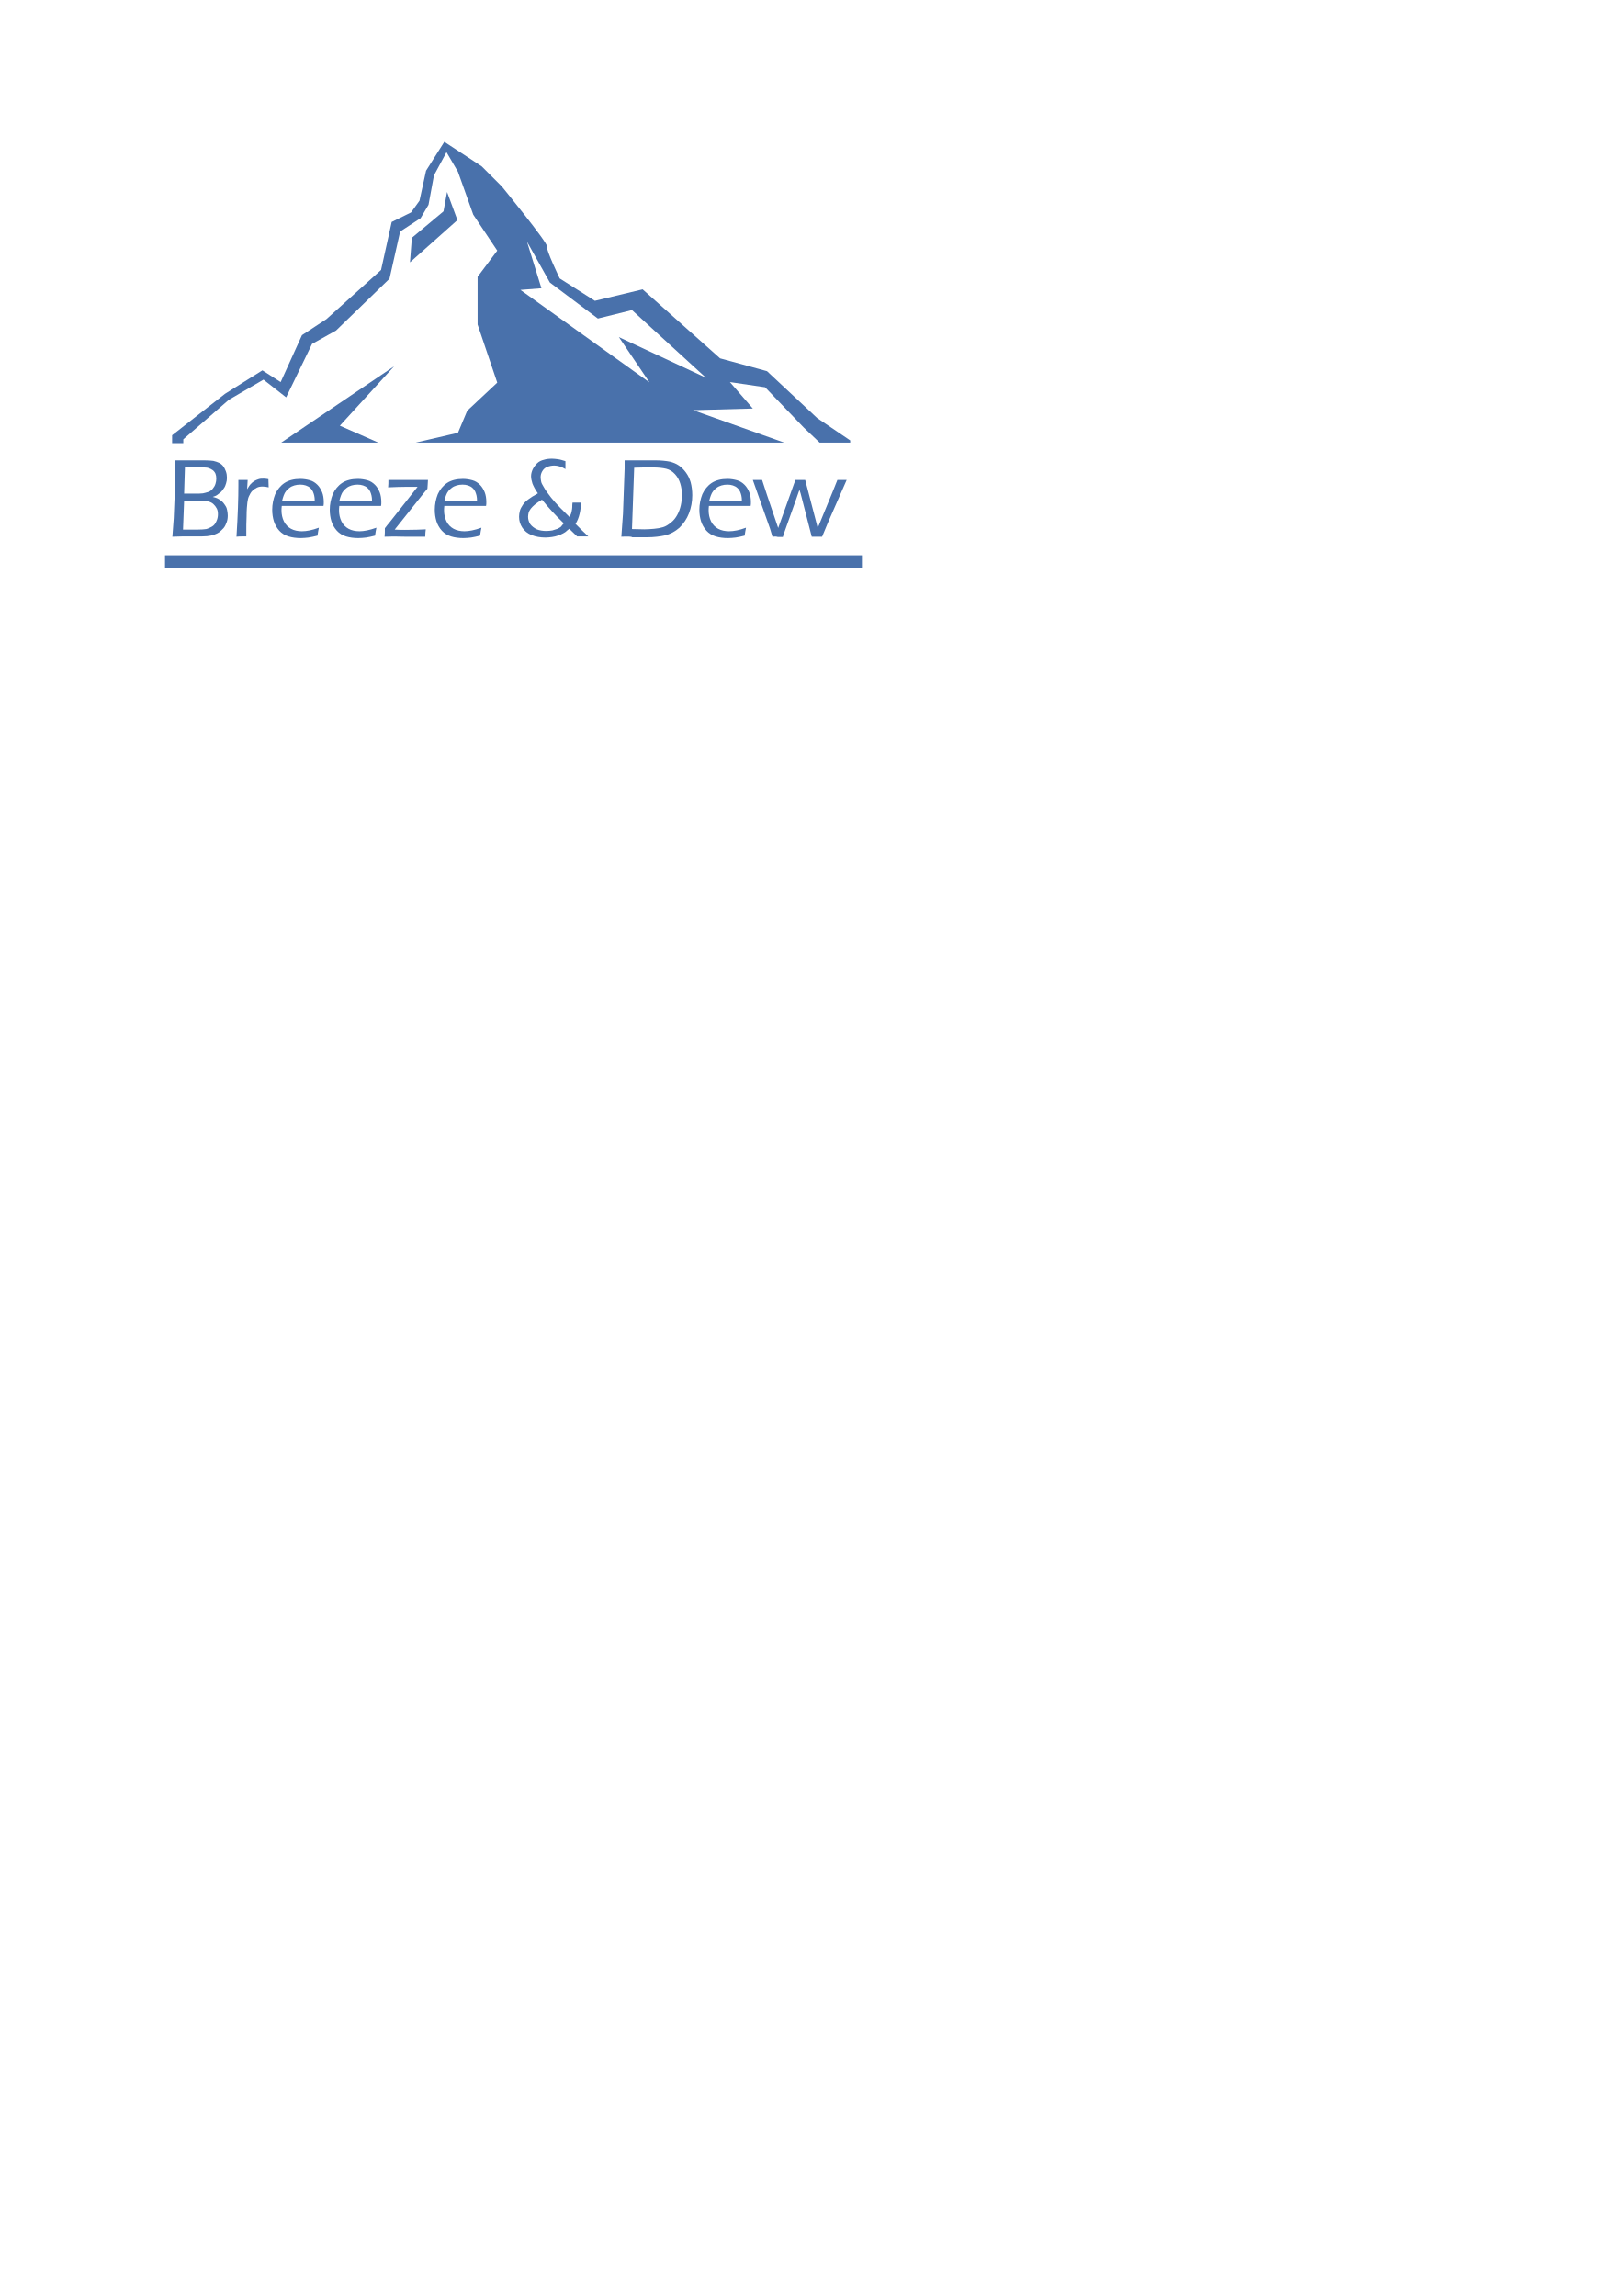
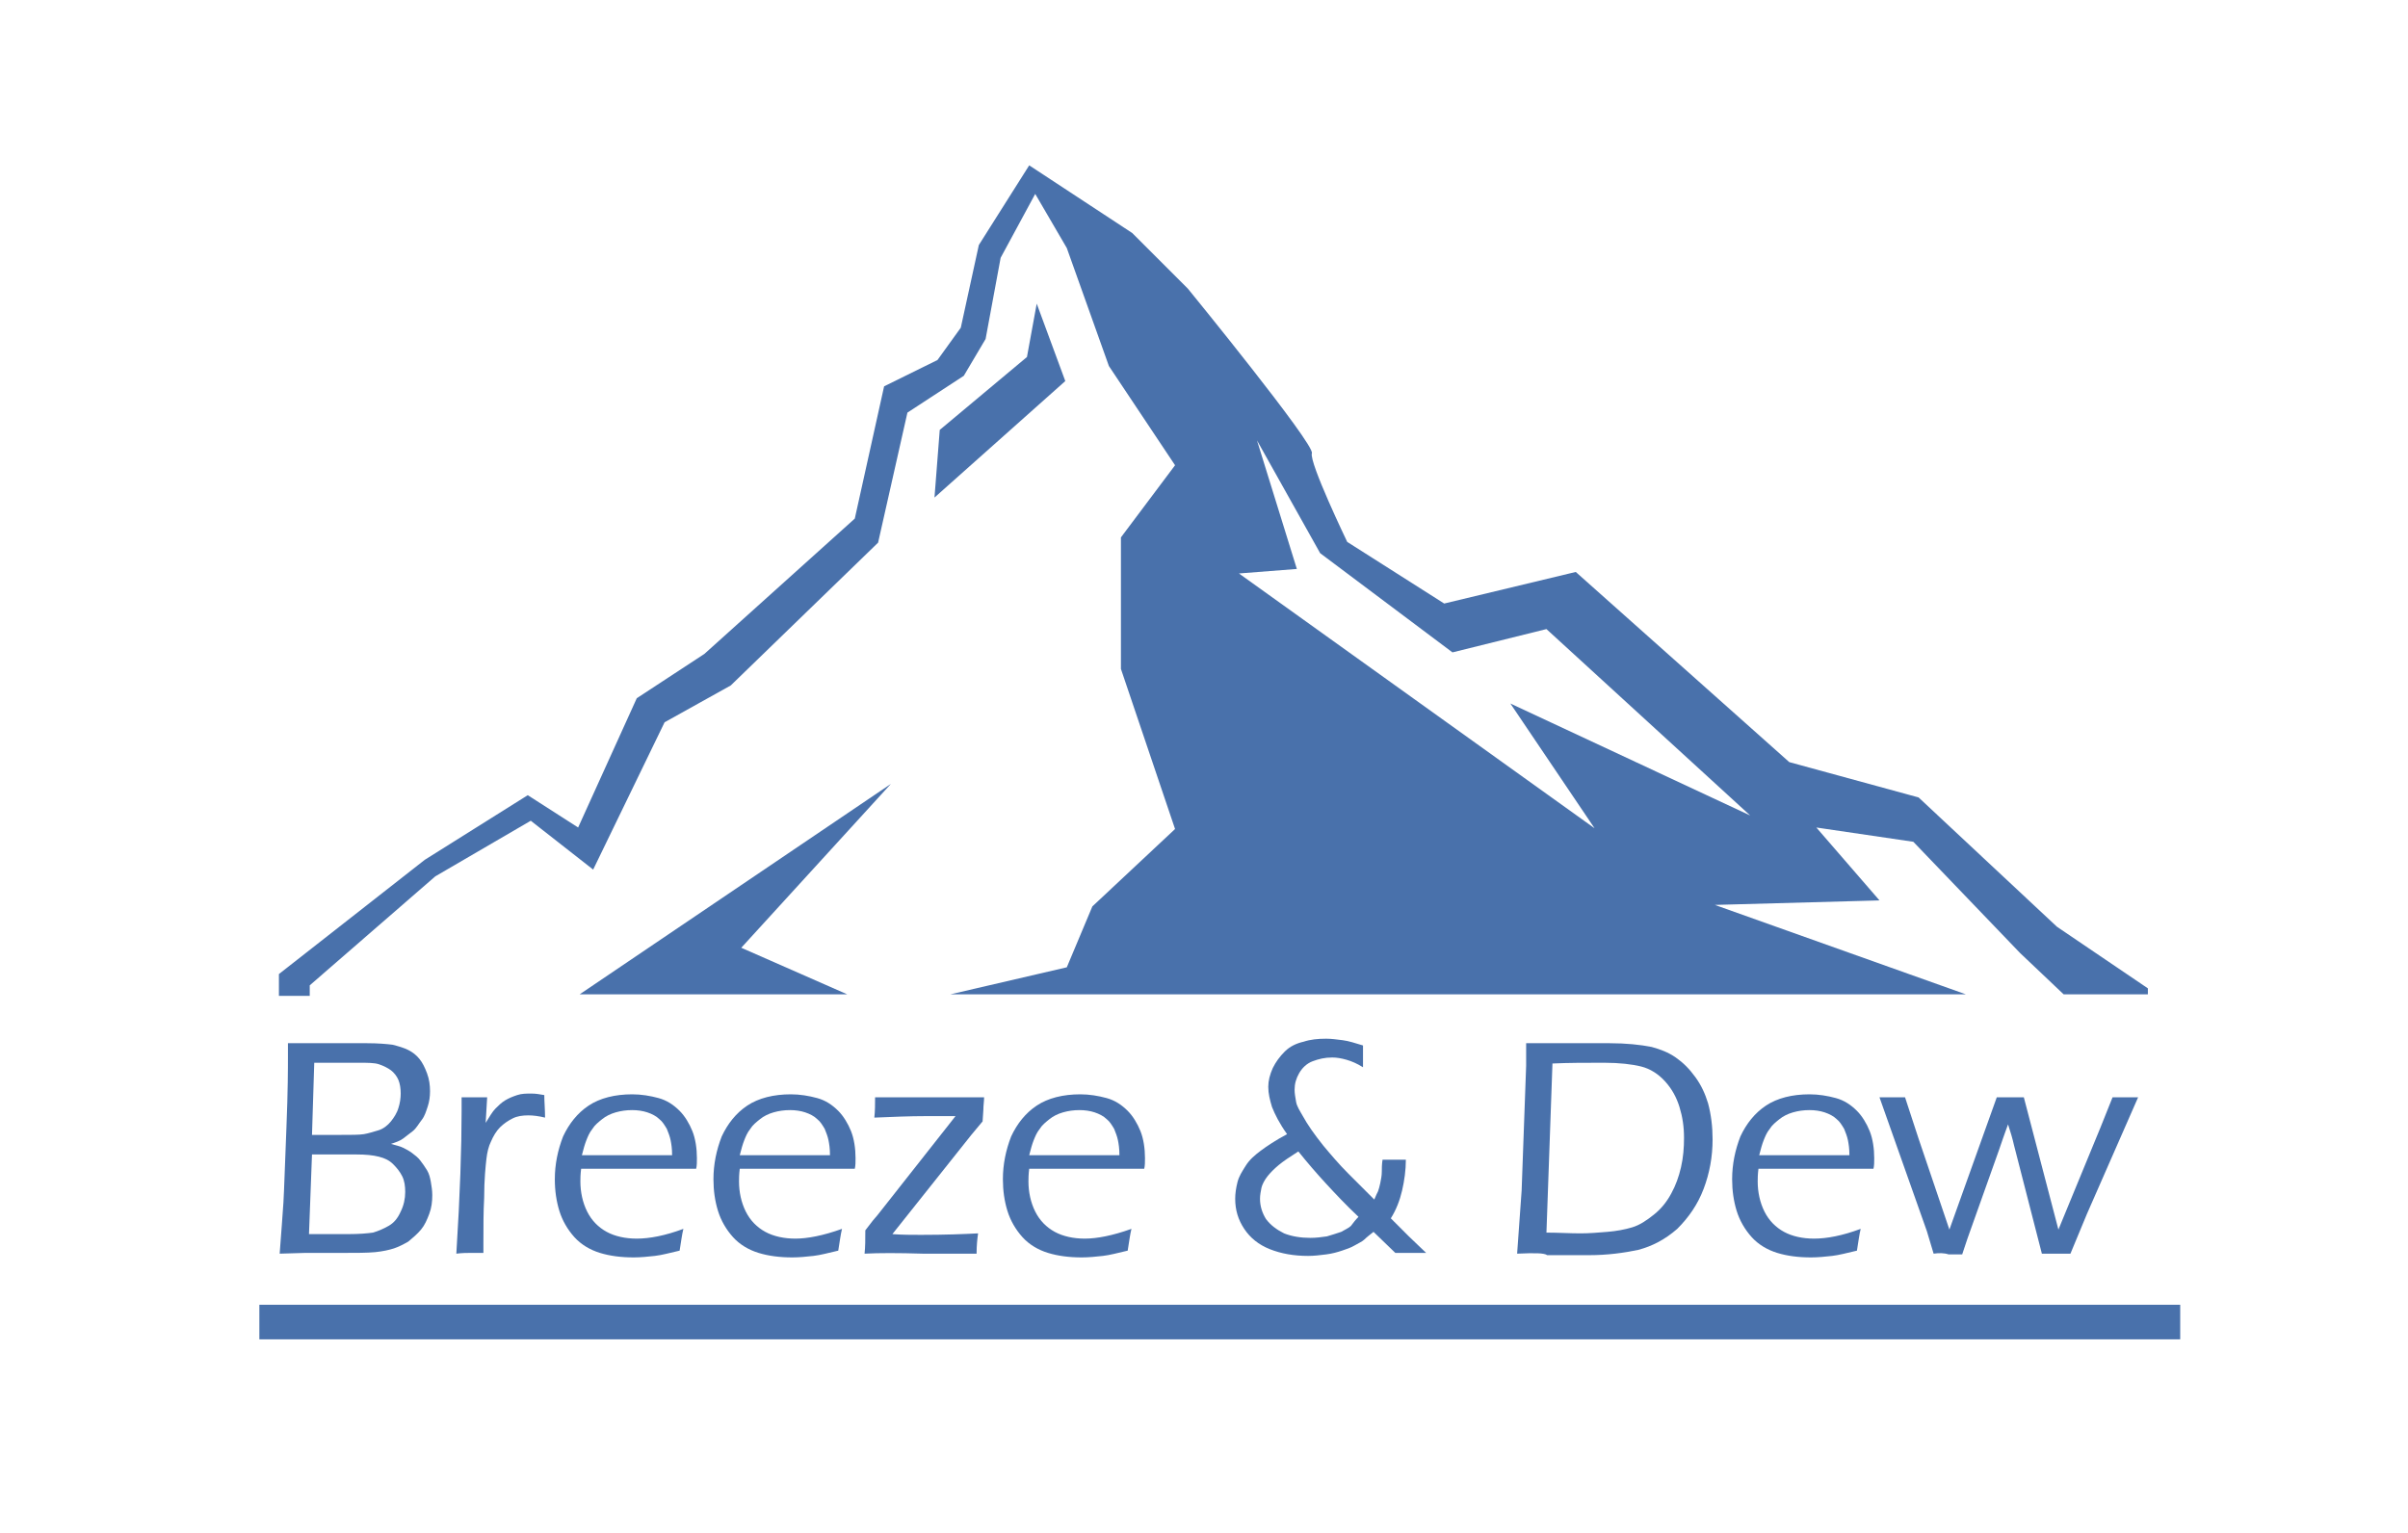
- <svg xmlns="http://www.w3.org/2000/svg" version="1.1" id="svg8" x="0px" y="0px" viewBox="0 0 595.3 841.9" style="enable-background:new 0 0 595.3 841.9;" xml:space="preserve">
+ <svg xmlns="http://www.w3.org/2000/svg" version="1.1" id="svg8" x="0px" y="0px" viewBox="0 0 320.3 203.9" style="enable-background:new 0 0 320.3 203.9;" xml:space="preserve">
  <style type="text/css">
	.st0{fill:#4971AB;}
	.st1{enable-background:new    ;}
</style>
  <g>
-     <polygon class="st0" points="163.9,70.4 162.6,77.5 151,87.2 150.3,96.2 167.7,80.7  " />
-     <path class="st0" d="M299.6,153.3l-18.4-17.2l-17.2-4.7l-28.4-25.3l-17.5,4.2l-12.9-8.2c0,0-5.1-10.6-4.7-11.8S184,68.4,184,68.4   l-7.4-7.4l-13.7-9l-6.7,10.6l-2.4,11l-3.1,4.3l-7.1,3.5L139.7,99l-20,18l-9,5.9l-7.8,17.2l-6.7-4.3l-13.7,8.6l-19.4,15.2v2.9h4.1   v-1.4l16.7-14.5l12.7-7.4l8.3,6.5l9.5-19.6l8.8-4.9l19.6-19l3.9-17.3l7.5-4.9l2.9-4.9l2-10.8l4.6-8.5l4.2,7.2l5.6,15.7l8.8,13.2   l-7.2,9.6V119l7.2,21.3l-11,10.3l-3.4,8.1l-15.5,3.6h135.1l-33.4-11.9l21.9-0.6l-8.4-9.7l12.9,1.9l14.2,14.8l5.8,5.5h11.2v-0.8   L299.6,153.3z M226.9,123.6l11.2,16.6l-47.3-33.9l7.7-0.6l-5.3-17.1l8.4,15l17.6,13.2l12.5-3.1l27.1,24.8L226.9,123.6z" />
-     <polygon class="st0" points="103.1,162.3 138.7,162.3 124.6,156.1 144.5,134.3  " />
+     <g>
+       <polygon class="st0" points="137.9,40.4 136.6,47.5 125,57.2 124.3,66.2 141.7,50.7   " />
+       <path class="st0" d="M273.6,123.3l-18.4-17.2l-17.2-4.7l-28.4-25.3l-17.5,4.2l-12.9-8.2c0,0-5.1-10.6-4.7-11.8S158,38.4,158,38.4    l-7.4-7.4l-13.7-9l-6.7,10.6l-2.4,11l-3.1,4.3l-7.1,3.5L113.7,69l-20,18l-9,5.9l-7.8,17.2l-6.7-4.3l-13.7,8.6l-19.4,15.2v2.9h4.1    v-1.4l16.7-14.5l12.7-7.4l8.3,6.5l9.5-19.6l8.8-4.9l19.6-19l3.9-17.3l7.5-4.9l2.9-4.9l2-10.8l4.6-8.5l4.2,7.2l5.6,15.7l8.8,13.2    l-7.2,9.6V89l7.2,21.3l-11,10.3l-3.4,8.1l-15.5,3.6h135.1l-33.4-11.9l21.9-0.6l-8.4-9.7l12.9,1.9l14.2,14.8l5.8,5.5h11.2v-0.8    L273.6,123.3z M200.9,93.6l11.2,16.6l-47.3-33.9l7.7-0.6l-5.3-17.1l8.4,15l17.6,13.2l12.5-3.1l27.1,24.8L200.9,93.6z" />
+       <polygon class="st0" points="77.1,132.3 112.7,132.3 98.6,126.1 118.5,104.3   " />
+     </g>
+     <g class="st1">
+       <path class="st0" d="M37.2,166.8c0.2-2.8,0.4-5.1,0.5-6.8s0.2-5.1,0.4-10s0.2-8,0.2-9.3v-1.9c1.8,0,3.2,0,4.2,0c0.8,0,1.8,0,3.2,0    c1.3,0,2.3,0,3.1,0c1.5,0,2.6,0.1,3.4,0.2c0.8,0.2,1.5,0.4,2.1,0.7s1.1,0.7,1.5,1.2s0.7,1.1,1,1.9s0.4,1.6,0.4,2.4    c0,0.7-0.1,1.4-0.3,2c-0.2,0.6-0.4,1.3-0.8,1.8s-0.7,1.1-1.2,1.5s-0.9,0.7-1.3,1s-1,0.5-1.6,0.7c0.7,0.2,1.2,0.3,1.6,0.5    s0.8,0.4,1.2,0.7s0.8,0.6,1.1,1s0.6,0.8,0.9,1.3s0.4,1,0.5,1.5c0.1,0.6,0.2,1.2,0.2,1.8c0,0.9-0.1,1.7-0.4,2.5s-0.6,1.5-1.1,2.1    s-1.1,1.1-1.7,1.6c-0.7,0.4-1.3,0.7-1.9,0.9s-1.5,0.4-2.5,0.5c-1.1,0.1-2.5,0.1-4.2,0.1h-5.1L37.2,166.8z M41.1,164.2h5.2    c1.5,0,2.6-0.1,3.3-0.2c0.7-0.2,1.4-0.5,2.1-0.9s1.2-1,1.6-1.9c0.4-0.8,0.6-1.7,0.6-2.6c0-0.8-0.1-1.5-0.4-2.1s-0.7-1.1-1.2-1.6    s-1.1-0.8-1.9-1s-1.7-0.3-3.1-0.3h-5.8L41.1,164.2z M41.5,151h3.6c1.6,0,2.7,0,3.3-0.1c0.6-0.1,1.2-0.3,1.9-0.5s1.3-0.7,1.7-1.2    s0.8-1.1,1-1.8c0.2-0.6,0.3-1.3,0.3-1.9c0-0.7-0.1-1.3-0.3-1.8s-0.6-1-1-1.3s-1-0.6-1.6-0.8s-1.5-0.2-2.7-0.2h-5.9L41.5,151z" />
+       <path class="st0" d="M60.7,166.8c0.5-7.9,0.7-14.2,0.7-18.9V146c0.7,0,1.2,0,1.7,0s1.1,0,1.7,0l-0.2,3.4c0.5-0.8,0.9-1.5,1.3-1.9    s0.8-0.8,1.3-1.1s1-0.5,1.6-0.7s1.2-0.2,1.9-0.2c0.6,0,1.1,0.1,1.7,0.2c0,0.9,0.1,1.9,0.1,3c-0.8-0.2-1.6-0.3-2.2-0.3    c-0.8,0-1.5,0.1-2.1,0.4s-1.2,0.7-1.7,1.2s-0.9,1.2-1.2,1.9c-0.3,0.6-0.5,1.4-0.6,2.3s-0.3,2.7-0.3,5.2c-0.1,1.8-0.1,3.8-0.1,5.9    v1.4c-0.7,0-1.3,0-1.7,0C62.1,166.7,61.5,166.7,60.7,166.8z" />
+       <path class="st0" d="M90.9,163.5c-0.2,0.8-0.3,1.7-0.5,2.9c-1.3,0.3-2.4,0.6-3.3,0.7c-0.9,0.1-1.9,0.2-2.8,0.2    c-1.7,0-3.2-0.2-4.5-0.6c-1.3-0.4-2.5-1.1-3.4-2.1s-1.6-2.2-2-3.5s-0.6-2.7-0.6-4.2c0-2,0.4-3.9,1.1-5.7c0.8-1.7,1.9-3.1,3.4-4.1    s3.5-1.5,5.8-1.5c1.2,0,2.4,0.2,3.5,0.5s2,0.9,2.8,1.7c0.7,0.7,1.3,1.7,1.7,2.7s0.6,2.3,0.6,3.6c0,0.5,0,1-0.1,1.4H77.3    c-0.1,0.8-0.1,1.3-0.1,1.7c0,1.4,0.3,2.8,0.9,4s1.5,2.1,2.6,2.7s2.5,0.9,4,0.9C86.4,164.8,88.5,164.4,90.9,163.5z M77.4,153.7h12    c0-0.9-0.1-1.5-0.2-2s-0.3-1-0.5-1.5c-0.3-0.5-0.6-1-1-1.3c-0.4-0.4-1-0.7-1.6-0.9s-1.3-0.3-2-0.3c-0.8,0-1.5,0.1-2.2,0.3    s-1.3,0.5-1.8,0.9s-1,0.8-1.3,1.3c-0.4,0.5-0.6,1-0.8,1.5S77.6,152.9,77.4,153.7z" />
+       <path class="st0" d="M112,163.5c-0.2,0.8-0.3,1.7-0.5,2.9c-1.3,0.3-2.4,0.6-3.3,0.7c-0.9,0.1-1.9,0.2-2.8,0.2    c-1.7,0-3.2-0.2-4.5-0.6c-1.3-0.4-2.5-1.1-3.4-2.1s-1.6-2.2-2-3.5s-0.6-2.7-0.6-4.2c0-2,0.4-3.9,1.1-5.7c0.8-1.7,1.9-3.1,3.4-4.1    s3.5-1.5,5.8-1.5c1.2,0,2.4,0.2,3.5,0.5s2,0.9,2.8,1.7c0.7,0.7,1.3,1.7,1.7,2.7s0.6,2.3,0.6,3.6c0,0.5,0,1-0.1,1.4H98.4    c-0.1,0.8-0.1,1.3-0.1,1.7c0,1.4,0.3,2.8,0.9,4s1.5,2.1,2.6,2.7s2.5,0.9,4,0.9C107.4,164.8,109.5,164.4,112,163.5z M98.4,153.7h12    c0-0.9-0.1-1.5-0.2-2s-0.3-1-0.5-1.5c-0.3-0.5-0.6-1-1-1.3c-0.4-0.4-1-0.7-1.6-0.9s-1.3-0.3-2-0.3c-0.8,0-1.5,0.1-2.2,0.3    s-1.3,0.5-1.8,0.9s-1,0.8-1.3,1.3c-0.4,0.5-0.6,1-0.8,1.5S98.6,152.9,98.4,153.7z" />
+       <path class="st0" d="M115,166.8c0.1-0.9,0.1-1.9,0.1-3.1l1-1.3c0.2-0.2,0.4-0.5,0.6-0.7l10.4-13.2c-1.2,0-2.5,0-3.9,0    c-2.2,0-4.5,0.1-6.9,0.2c0.1-0.9,0.1-1.8,0.1-2.7c2.2,0,4.7,0,7.5,0c2.5,0,4.9,0,7,0c0,0.5-0.1,1.1-0.1,1.7l-0.1,1.5    c-0.5,0.6-1,1.2-1.5,1.8l-10.5,13.2c1.3,0.1,2.6,0.1,3.8,0.1c3.2,0,5.7-0.1,7.6-0.2c-0.1,0.7-0.2,1.6-0.2,2.7c-2.2,0-4.6,0-7.2,0    C119.5,166.7,116.9,166.7,115,166.8z" />
+       <path class="st0" d="M150.5,163.5c-0.2,0.8-0.3,1.7-0.5,2.9c-1.3,0.3-2.4,0.6-3.3,0.7c-0.9,0.1-1.9,0.2-2.8,0.2    c-1.7,0-3.2-0.2-4.5-0.6c-1.3-0.4-2.5-1.1-3.4-2.1s-1.6-2.2-2-3.5s-0.6-2.7-0.6-4.2c0-2,0.4-3.9,1.1-5.7c0.8-1.7,1.9-3.1,3.4-4.1    s3.5-1.5,5.8-1.5c1.2,0,2.4,0.2,3.5,0.5s2,0.9,2.8,1.7c0.7,0.7,1.3,1.7,1.7,2.7s0.6,2.3,0.6,3.6c0,0.5,0,1-0.1,1.4h-15.3    c-0.1,0.8-0.1,1.3-0.1,1.7c0,1.4,0.3,2.8,0.9,4c0.6,1.2,1.5,2.1,2.6,2.7s2.5,0.9,4,0.9C145.9,164.8,148,164.4,150.5,163.5z     M136.9,153.7h12c0-0.9-0.1-1.5-0.2-2s-0.3-1-0.5-1.5c-0.3-0.5-0.6-1-1-1.3c-0.4-0.4-1-0.7-1.6-0.9s-1.3-0.3-2-0.3    c-0.8,0-1.5,0.1-2.2,0.3s-1.3,0.5-1.8,0.9s-1,0.8-1.3,1.3c-0.4,0.5-0.6,1-0.8,1.5S137.1,152.9,136.9,153.7z" />
+       <path class="st0" d="M183.9,154.3c0.7,0,1.2,0,1.6,0c0.4,0,0.9,0,1.5,0c0,1.4-0.2,2.8-0.5,4.1s-0.8,2.6-1.5,3.7    c0.8,0.8,1.6,1.6,2.4,2.4c0.8,0.8,1.6,1.5,2.3,2.2c-1,0-1.7,0-2.1,0c-0.6,0-1.3,0-2,0l-2.9-2.8c-0.5,0.4-0.9,0.7-1.2,1    s-0.8,0.5-1.3,0.8s-1.1,0.5-1.7,0.7c-0.6,0.2-1.3,0.4-2.1,0.5s-1.6,0.2-2.4,0.2c-1.9,0-3.6-0.3-5.1-0.9s-2.6-1.5-3.4-2.7    c-0.8-1.2-1.2-2.5-1.2-4c0-0.7,0.1-1.4,0.3-2.2s0.6-1.4,1.1-2.2s1.2-1.4,2-2s2-1.4,3.5-2.2c-1-1.4-1.6-2.6-2-3.6    c-0.3-1-0.5-1.8-0.5-2.7c0-0.8,0.2-1.6,0.6-2.5c0.4-0.8,0.9-1.5,1.6-2.2s1.6-1.1,2.5-1.3c0.9-0.3,1.9-0.4,3-0.4    c0.7,0,1.4,0.1,2.2,0.2c0.8,0.1,1.7,0.4,2.7,0.7c0,1.4,0,2.3,0,2.9c-0.8-0.5-1.5-0.8-2.2-1s-1.3-0.3-1.9-0.3c-1,0-1.8,0.2-2.6,0.5    s-1.4,0.9-1.8,1.6s-0.6,1.4-0.6,2.2c0,0.5,0.1,1,0.2,1.6s0.5,1.2,0.9,1.9c0.6,1.1,1.5,2.4,2.7,3.9c1,1.2,2.1,2.5,3.3,3.7    c0.5,0.5,1.6,1.6,3.5,3.5c0.2-0.5,0.4-0.9,0.5-1.1c0.1-0.3,0.2-0.6,0.3-1.1s0.2-1,0.2-1.5C183.8,155.5,183.8,154.9,183.9,154.3z     M180.7,161.9c-1.7-1.6-3.1-3.1-4.3-4.4c-1.2-1.3-2.5-2.8-3.7-4.3c-1.1,0.7-2,1.3-2.6,1.8s-1.1,1-1.5,1.5s-0.7,1.1-0.8,1.5    c-0.1,0.5-0.2,1-0.2,1.5c0,1,0.3,1.9,0.8,2.7c0.6,0.8,1.4,1.4,2.4,1.9c1,0.4,2.2,0.6,3.5,0.6c0.8,0,1.5-0.1,2.2-0.2    c0.7-0.2,1.3-0.4,1.9-0.6c0.5-0.3,1-0.5,1.3-0.8C180,162.7,180.3,162.3,180.7,161.9z" />
+       <path class="st0" d="M201.8,166.8l0.6-8.4l0.6-16.6c0-0.7,0-1.7,0-3c1.7,0,3.1,0,4.3,0c0.7,0,1.9,0,3.5,0s2.7,0,3.3,0    c2.2,0,4.1,0.2,5.6,0.5c1.1,0.3,2.2,0.7,3.2,1.4s1.8,1.5,2.6,2.6s1.3,2.2,1.7,3.5c0.4,1.5,0.6,3.1,0.6,4.8c0,2.3-0.4,4.5-1.2,6.6    s-2,3.8-3.5,5.3c-1.6,1.4-3.3,2.3-5.2,2.8c-1.9,0.4-4.1,0.7-6.5,0.7h-5.6C205.4,166.7,204.1,166.7,201.8,166.8z M205.7,164    c1.6,0,3.1,0.1,4.5,0.1c1.2,0,2.4-0.1,3.6-0.2s2.3-0.3,3.3-0.6s1.9-0.9,2.9-1.7s1.7-1.7,2.3-2.8s1-2.2,1.3-3.5s0.4-2.6,0.4-3.9    c0-1.5-0.2-2.8-0.6-4.1s-1-2.4-1.9-3.4s-2-1.7-3.2-2s-2.9-0.5-4.9-0.5c-2.5,0-4.8,0-6.9,0.1L205.7,164z" />
+       <path class="st0" d="M247.5,163.5c-0.2,0.8-0.3,1.7-0.5,2.9c-1.3,0.3-2.4,0.6-3.3,0.7c-0.9,0.1-1.9,0.2-2.8,0.2    c-1.7,0-3.2-0.2-4.5-0.6c-1.3-0.4-2.5-1.1-3.4-2.1s-1.6-2.2-2-3.5s-0.6-2.7-0.6-4.2c0-2,0.4-3.9,1.1-5.7c0.8-1.7,1.9-3.1,3.4-4.1    s3.5-1.5,5.8-1.5c1.2,0,2.4,0.2,3.5,0.5s2,0.9,2.8,1.7c0.7,0.7,1.3,1.7,1.7,2.7s0.6,2.3,0.6,3.6c0,0.5,0,1-0.1,1.4h-15.3    c-0.1,0.8-0.1,1.3-0.1,1.7c0,1.4,0.3,2.8,0.9,4s1.5,2.1,2.6,2.7s2.5,0.9,4,0.9C243,164.8,245.1,164.4,247.5,163.5z M234,153.7h12    c0-0.9-0.1-1.5-0.2-2s-0.3-1-0.5-1.5c-0.3-0.5-0.6-1-1-1.3c-0.4-0.4-1-0.7-1.6-0.9s-1.3-0.3-2-0.3c-0.8,0-1.5,0.1-2.2,0.3    s-1.3,0.5-1.8,0.9s-1,0.8-1.3,1.3c-0.4,0.5-0.6,1-0.8,1.5S234.2,152.9,234,153.7z" />
+       <path class="st0" d="M257.2,166.8l-0.9-3L250,146c0.7,0,1.3,0,1.8,0c0.4,0,1,0,1.6,0l1.8,5.5l4.1,12.1l6.3-17.6c0.7,0,1.3,0,1.8,0    s1.1,0,1.8,0l4.6,17.6l5.6-13.6l1.6-4c0.7,0,1.3,0,1.7,0h1.7l-6.8,15.5l-2.2,5.3c-0.7,0-1.3,0-1.8,0c-0.6,0-1.2,0-2,0l-3.7-14.4    c-0.2-0.9-0.5-1.9-0.8-2.8l-0.4,1.1c-0.1,0.3-0.4,1.1-0.8,2.3l-4.2,11.8c-0.2,0.6-0.4,1.2-0.7,2.1c-0.7,0-1.3,0-1.8,0    C258.6,166.7,257.9,166.7,257.2,166.8z" />
+     </g>
+     <rect x="34.5" y="173.6" class="st0" width="255.5" height="4.6" />
  </g>
-   <g class="st1">
-     <path class="st0" d="M63.2,196.8c0.2-2.8,0.4-5.1,0.5-6.8c0.1-1.7,0.2-5.1,0.4-10c0.2-4.9,0.2-8,0.2-9.3l0-1.9c1.8,0,3.2,0,4.2,0   c0.8,0,1.8,0,3.2,0c1.3,0,2.3,0,3.1,0c1.5,0,2.6,0.1,3.4,0.2c0.8,0.2,1.5,0.4,2.1,0.7c0.6,0.3,1.1,0.7,1.5,1.2s0.7,1.1,1,1.9   s0.4,1.6,0.4,2.4c0,0.7-0.1,1.4-0.3,2c-0.2,0.6-0.4,1.3-0.8,1.8s-0.7,1.1-1.2,1.5s-0.9,0.7-1.3,1s-1,0.5-1.6,0.7   c0.7,0.2,1.2,0.3,1.6,0.5c0.4,0.2,0.8,0.4,1.2,0.7s0.8,0.6,1.1,1s0.6,0.8,0.9,1.3s0.4,1,0.5,1.5c0.1,0.6,0.2,1.2,0.2,1.8   c0,0.9-0.1,1.7-0.4,2.5c-0.3,0.8-0.6,1.5-1.1,2.1s-1.1,1.1-1.7,1.6c-0.7,0.4-1.3,0.7-1.9,0.9s-1.5,0.4-2.5,0.5   c-1.1,0.1-2.5,0.1-4.2,0.1l-5.1,0L63.2,196.8z M67.1,194.2h5.2c1.5,0,2.6-0.1,3.3-0.2c0.7-0.2,1.4-0.5,2.1-0.9   c0.7-0.4,1.2-1,1.6-1.9c0.4-0.8,0.6-1.7,0.6-2.6c0-0.8-0.1-1.5-0.4-2.1s-0.7-1.1-1.2-1.6s-1.1-0.8-1.9-1s-1.7-0.3-3.1-0.3h-5.8   L67.1,194.2z M67.5,181h3.6c1.6,0,2.7,0,3.3-0.1c0.6-0.1,1.2-0.3,1.9-0.5s1.3-0.7,1.7-1.2s0.8-1.1,1-1.8c0.2-0.6,0.3-1.3,0.3-1.9   c0-0.7-0.1-1.3-0.3-1.8s-0.6-1-1-1.3s-1-0.6-1.6-0.8c-0.6-0.2-1.5-0.2-2.7-0.2h-5.9L67.5,181z" />
-     <path class="st0" d="M86.7,196.8c0.5-7.9,0.7-14.2,0.7-18.9l0-1.9c0.7,0,1.2,0,1.7,0c0.5,0,1.1,0,1.7,0l-0.2,3.4   c0.5-0.8,0.9-1.5,1.3-1.9s0.8-0.8,1.3-1.1c0.5-0.3,1-0.5,1.6-0.7s1.2-0.2,1.9-0.2c0.6,0,1.1,0.1,1.7,0.2c0,0.9,0.1,1.9,0.1,3   c-0.8-0.2-1.6-0.3-2.2-0.3c-0.8,0-1.5,0.1-2.1,0.4s-1.2,0.7-1.7,1.2s-0.9,1.2-1.2,1.9c-0.3,0.6-0.5,1.4-0.6,2.3s-0.3,2.7-0.3,5.2   c-0.1,1.8-0.1,3.8-0.1,5.9v1.4c-0.7,0-1.3,0-1.7,0C88.1,196.7,87.5,196.7,86.7,196.8z" />
-     <path class="st0" d="M116.9,193.5c-0.2,0.8-0.3,1.7-0.5,2.9c-1.3,0.3-2.4,0.6-3.3,0.7c-0.9,0.1-1.9,0.2-2.8,0.2   c-1.7,0-3.2-0.2-4.5-0.6c-1.3-0.4-2.5-1.1-3.4-2.1s-1.6-2.2-2-3.5s-0.6-2.7-0.6-4.2c0-2,0.4-3.9,1.1-5.7c0.8-1.7,1.9-3.1,3.4-4.1   s3.5-1.5,5.8-1.5c1.2,0,2.4,0.2,3.5,0.5s2,0.9,2.8,1.7c0.7,0.7,1.3,1.7,1.7,2.7s0.6,2.3,0.6,3.6c0,0.5,0,1-0.1,1.4h-15.3   c-0.1,0.8-0.1,1.3-0.1,1.7c0,1.4,0.3,2.8,0.9,4c0.6,1.2,1.5,2.1,2.6,2.7s2.5,0.9,4,0.9C112.4,194.8,114.5,194.4,116.9,193.5z    M103.4,183.7h12c0-0.9-0.1-1.5-0.2-2s-0.3-1-0.5-1.5c-0.3-0.5-0.6-1-1-1.3c-0.4-0.4-1-0.7-1.6-0.9c-0.6-0.2-1.3-0.3-2-0.3   c-0.8,0-1.5,0.1-2.2,0.3c-0.7,0.2-1.3,0.5-1.8,0.9s-1,0.8-1.3,1.3c-0.4,0.5-0.6,1-0.8,1.5S103.6,182.9,103.4,183.7z" />
-     <path class="st0" d="M138,193.5c-0.2,0.8-0.3,1.7-0.5,2.9c-1.3,0.3-2.4,0.6-3.3,0.7c-0.9,0.1-1.9,0.2-2.8,0.2   c-1.7,0-3.2-0.2-4.5-0.6c-1.3-0.4-2.5-1.1-3.4-2.1s-1.6-2.2-2-3.5s-0.6-2.7-0.6-4.2c0-2,0.4-3.9,1.1-5.7c0.8-1.7,1.9-3.1,3.4-4.1   s3.5-1.5,5.8-1.5c1.2,0,2.4,0.2,3.5,0.5s2,0.9,2.8,1.7c0.7,0.7,1.3,1.7,1.7,2.7s0.6,2.3,0.6,3.6c0,0.5,0,1-0.1,1.4h-15.3   c-0.1,0.8-0.1,1.3-0.1,1.7c0,1.4,0.3,2.8,0.9,4c0.6,1.2,1.5,2.1,2.6,2.7s2.5,0.9,4,0.9C133.4,194.8,135.5,194.4,138,193.5z    M124.4,183.7h12c0-0.9-0.1-1.5-0.2-2s-0.3-1-0.5-1.5c-0.3-0.5-0.6-1-1-1.3c-0.4-0.4-1-0.7-1.6-0.9c-0.6-0.2-1.3-0.3-2-0.3   c-0.8,0-1.5,0.1-2.2,0.3c-0.7,0.2-1.3,0.5-1.8,0.9s-1,0.8-1.3,1.3c-0.4,0.5-0.6,1-0.8,1.5S124.6,182.9,124.4,183.7z" />
-     <path class="st0" d="M141,196.8c0.1-0.9,0.1-1.9,0.1-3.1l1-1.3c0.2-0.2,0.4-0.5,0.6-0.7l10.4-13.2c-1.2,0-2.5,0-3.9,0   c-2.2,0-4.5,0.1-6.9,0.2c0.1-0.9,0.1-1.8,0.1-2.7c2.2,0,4.7,0,7.5,0c2.5,0,4.9,0,7,0c0,0.5-0.1,1.1-0.1,1.7l-0.1,1.5   c-0.5,0.6-1,1.2-1.5,1.8l-10.5,13.2c1.3,0.1,2.6,0.1,3.8,0.1c3.2,0,5.7-0.1,7.6-0.2c-0.1,0.7-0.2,1.6-0.2,2.7c-2.2,0-4.6,0-7.2,0   C145.5,196.7,142.9,196.7,141,196.8z" />
-     <path class="st0" d="M176.5,193.5c-0.2,0.8-0.3,1.7-0.5,2.9c-1.3,0.3-2.4,0.6-3.3,0.7c-0.9,0.1-1.9,0.2-2.8,0.2   c-1.7,0-3.2-0.2-4.5-0.6c-1.3-0.4-2.5-1.1-3.4-2.1s-1.6-2.2-2-3.5s-0.6-2.7-0.6-4.2c0-2,0.4-3.9,1.1-5.7c0.8-1.7,1.9-3.1,3.4-4.1   s3.5-1.5,5.8-1.5c1.2,0,2.4,0.2,3.5,0.5s2,0.9,2.8,1.7c0.7,0.7,1.3,1.7,1.7,2.7s0.6,2.3,0.6,3.6c0,0.5,0,1-0.1,1.4h-15.3   c-0.1,0.8-0.1,1.3-0.1,1.7c0,1.4,0.3,2.8,0.9,4c0.6,1.2,1.5,2.1,2.6,2.7s2.5,0.9,4,0.9C171.9,194.8,174,194.4,176.5,193.5z    M162.9,183.7h12c0-0.9-0.1-1.5-0.2-2s-0.3-1-0.5-1.5c-0.3-0.5-0.6-1-1-1.3c-0.4-0.4-1-0.7-1.6-0.9c-0.6-0.2-1.3-0.3-2-0.3   c-0.8,0-1.5,0.1-2.2,0.3c-0.7,0.2-1.3,0.5-1.8,0.9s-1,0.8-1.3,1.3c-0.4,0.5-0.6,1-0.8,1.5S163.1,182.9,162.9,183.7z" />
-     <path class="st0" d="M209.9,184.3c0.7,0,1.2,0,1.6,0c0.4,0,0.9,0,1.5,0c0,1.4-0.2,2.8-0.5,4.1c-0.3,1.3-0.8,2.6-1.5,3.7   c0.8,0.8,1.6,1.6,2.4,2.4c0.8,0.8,1.6,1.5,2.3,2.2c-1,0-1.7,0-2.1,0c-0.6,0-1.3,0-2,0l-2.9-2.8c-0.5,0.4-0.9,0.7-1.2,1   c-0.3,0.3-0.8,0.5-1.3,0.8s-1.1,0.5-1.7,0.7c-0.6,0.2-1.3,0.4-2.1,0.5s-1.6,0.2-2.4,0.2c-1.9,0-3.6-0.3-5.1-0.9s-2.6-1.5-3.4-2.7   c-0.8-1.2-1.2-2.5-1.2-4c0-0.7,0.1-1.4,0.3-2.2s0.6-1.4,1.1-2.2s1.2-1.4,2-2s2-1.4,3.5-2.2c-1-1.4-1.6-2.6-2-3.6   c-0.3-1-0.5-1.8-0.5-2.7c0-0.8,0.2-1.6,0.6-2.5c0.4-0.8,0.9-1.5,1.6-2.2s1.6-1.1,2.5-1.3c0.9-0.3,1.9-0.4,3-0.4   c0.7,0,1.4,0.1,2.2,0.2c0.8,0.1,1.7,0.4,2.7,0.7c0,1.4,0,2.3,0,2.9c-0.8-0.5-1.5-0.8-2.2-1s-1.3-0.3-1.9-0.3c-1,0-1.8,0.2-2.6,0.5   s-1.4,0.9-1.8,1.6s-0.6,1.4-0.6,2.2c0,0.5,0.1,1,0.2,1.6s0.5,1.2,0.9,1.9c0.6,1.1,1.5,2.4,2.7,3.9c1,1.2,2.1,2.5,3.3,3.7   c0.5,0.5,1.6,1.6,3.5,3.5c0.2-0.5,0.4-0.9,0.5-1.1c0.1-0.3,0.2-0.6,0.3-1.1c0.1-0.5,0.2-1,0.2-1.5   C209.8,185.5,209.8,184.9,209.9,184.3z M206.7,191.9c-1.7-1.6-3.1-3.1-4.3-4.4c-1.2-1.3-2.5-2.8-3.7-4.3c-1.1,0.7-2,1.3-2.6,1.8   c-0.6,0.5-1.1,1-1.5,1.5c-0.4,0.5-0.7,1.1-0.8,1.5c-0.1,0.5-0.2,1-0.2,1.5c0,1,0.3,1.9,0.8,2.7c0.6,0.8,1.4,1.4,2.4,1.9   c1,0.4,2.2,0.6,3.5,0.6c0.8,0,1.5-0.1,2.2-0.2c0.7-0.2,1.3-0.4,1.9-0.6c0.5-0.3,1-0.5,1.3-0.8C206,192.7,206.3,192.3,206.7,191.9z" />
-     <path class="st0" d="M227.8,196.8l0.6-8.4l0.6-16.6c0-0.7,0-1.7,0-3c1.7,0,3.1,0,4.3,0c0.7,0,1.9,0,3.5,0c1.6,0,2.7,0,3.3,0   c2.2,0,4.1,0.2,5.6,0.5c1.1,0.3,2.2,0.7,3.2,1.4s1.8,1.5,2.6,2.6s1.3,2.2,1.7,3.5c0.4,1.5,0.6,3.1,0.6,4.8c0,2.3-0.4,4.5-1.2,6.6   c-0.8,2.1-2,3.8-3.5,5.3c-1.6,1.4-3.3,2.3-5.2,2.8c-1.9,0.4-4.1,0.7-6.5,0.7l-5.6,0C231.4,196.7,230.1,196.7,227.8,196.8z    M231.7,194c1.6,0,3.1,0.1,4.5,0.1c1.2,0,2.4-0.1,3.6-0.2s2.3-0.3,3.3-0.6s1.9-0.9,2.9-1.7s1.7-1.7,2.3-2.8s1-2.2,1.3-3.5   c0.3-1.3,0.4-2.6,0.4-3.9c0-1.5-0.2-2.8-0.6-4.1s-1-2.4-1.9-3.4s-2-1.7-3.2-2c-1.2-0.3-2.9-0.5-4.9-0.5c-2.5,0-4.8,0-6.9,0.1   L231.7,194z" />
-     <path class="st0" d="M273.5,193.5c-0.2,0.8-0.3,1.7-0.5,2.9c-1.3,0.3-2.4,0.6-3.3,0.7c-0.9,0.1-1.9,0.2-2.8,0.2   c-1.7,0-3.2-0.2-4.5-0.6c-1.3-0.4-2.5-1.1-3.4-2.1s-1.6-2.2-2-3.5s-0.6-2.7-0.6-4.2c0-2,0.4-3.9,1.1-5.7c0.8-1.7,1.9-3.1,3.4-4.1   s3.5-1.5,5.8-1.5c1.2,0,2.4,0.2,3.5,0.5s2,0.9,2.8,1.7c0.7,0.7,1.3,1.7,1.7,2.7s0.6,2.3,0.6,3.6c0,0.5,0,1-0.1,1.4h-15.3   c-0.1,0.8-0.1,1.3-0.1,1.7c0,1.4,0.3,2.8,0.9,4c0.6,1.2,1.5,2.1,2.6,2.7s2.5,0.9,4,0.9C269,194.8,271.1,194.4,273.5,193.5z    M260,183.7h12c0-0.9-0.1-1.5-0.2-2s-0.3-1-0.5-1.5c-0.3-0.5-0.6-1-1-1.3c-0.4-0.4-1-0.7-1.6-0.9c-0.6-0.2-1.3-0.3-2-0.3   c-0.8,0-1.5,0.1-2.2,0.3c-0.7,0.2-1.3,0.5-1.8,0.9s-1,0.8-1.3,1.3c-0.4,0.5-0.6,1-0.8,1.5S260.2,182.9,260,183.7z" />
-     <path class="st0" d="M283.2,196.8l-0.9-3L276,176c0.7,0,1.3,0,1.8,0c0.4,0,1,0,1.6,0l1.8,5.5l4.1,12.1l6.3-17.6c0.7,0,1.3,0,1.8,0   c0.5,0,1.1,0,1.8,0l4.6,17.6l5.6-13.6l1.6-4c0.7,0,1.3,0,1.7,0l1.7,0l-6.8,15.5l-2.2,5.3c-0.7,0-1.3,0-1.8,0c-0.6,0-1.2,0-2,0   l-3.7-14.4c-0.2-0.9-0.5-1.9-0.8-2.8l-0.4,1.1c-0.1,0.3-0.4,1.1-0.8,2.3l-4.2,11.8c-0.2,0.6-0.4,1.2-0.7,2.1c-0.7,0-1.3,0-1.8,0   C284.6,196.7,283.9,196.7,283.2,196.8z" />
-   </g>
-   <rect x="60.5" y="203.6" class="st0" width="255.5" height="4.6" />
</svg>
